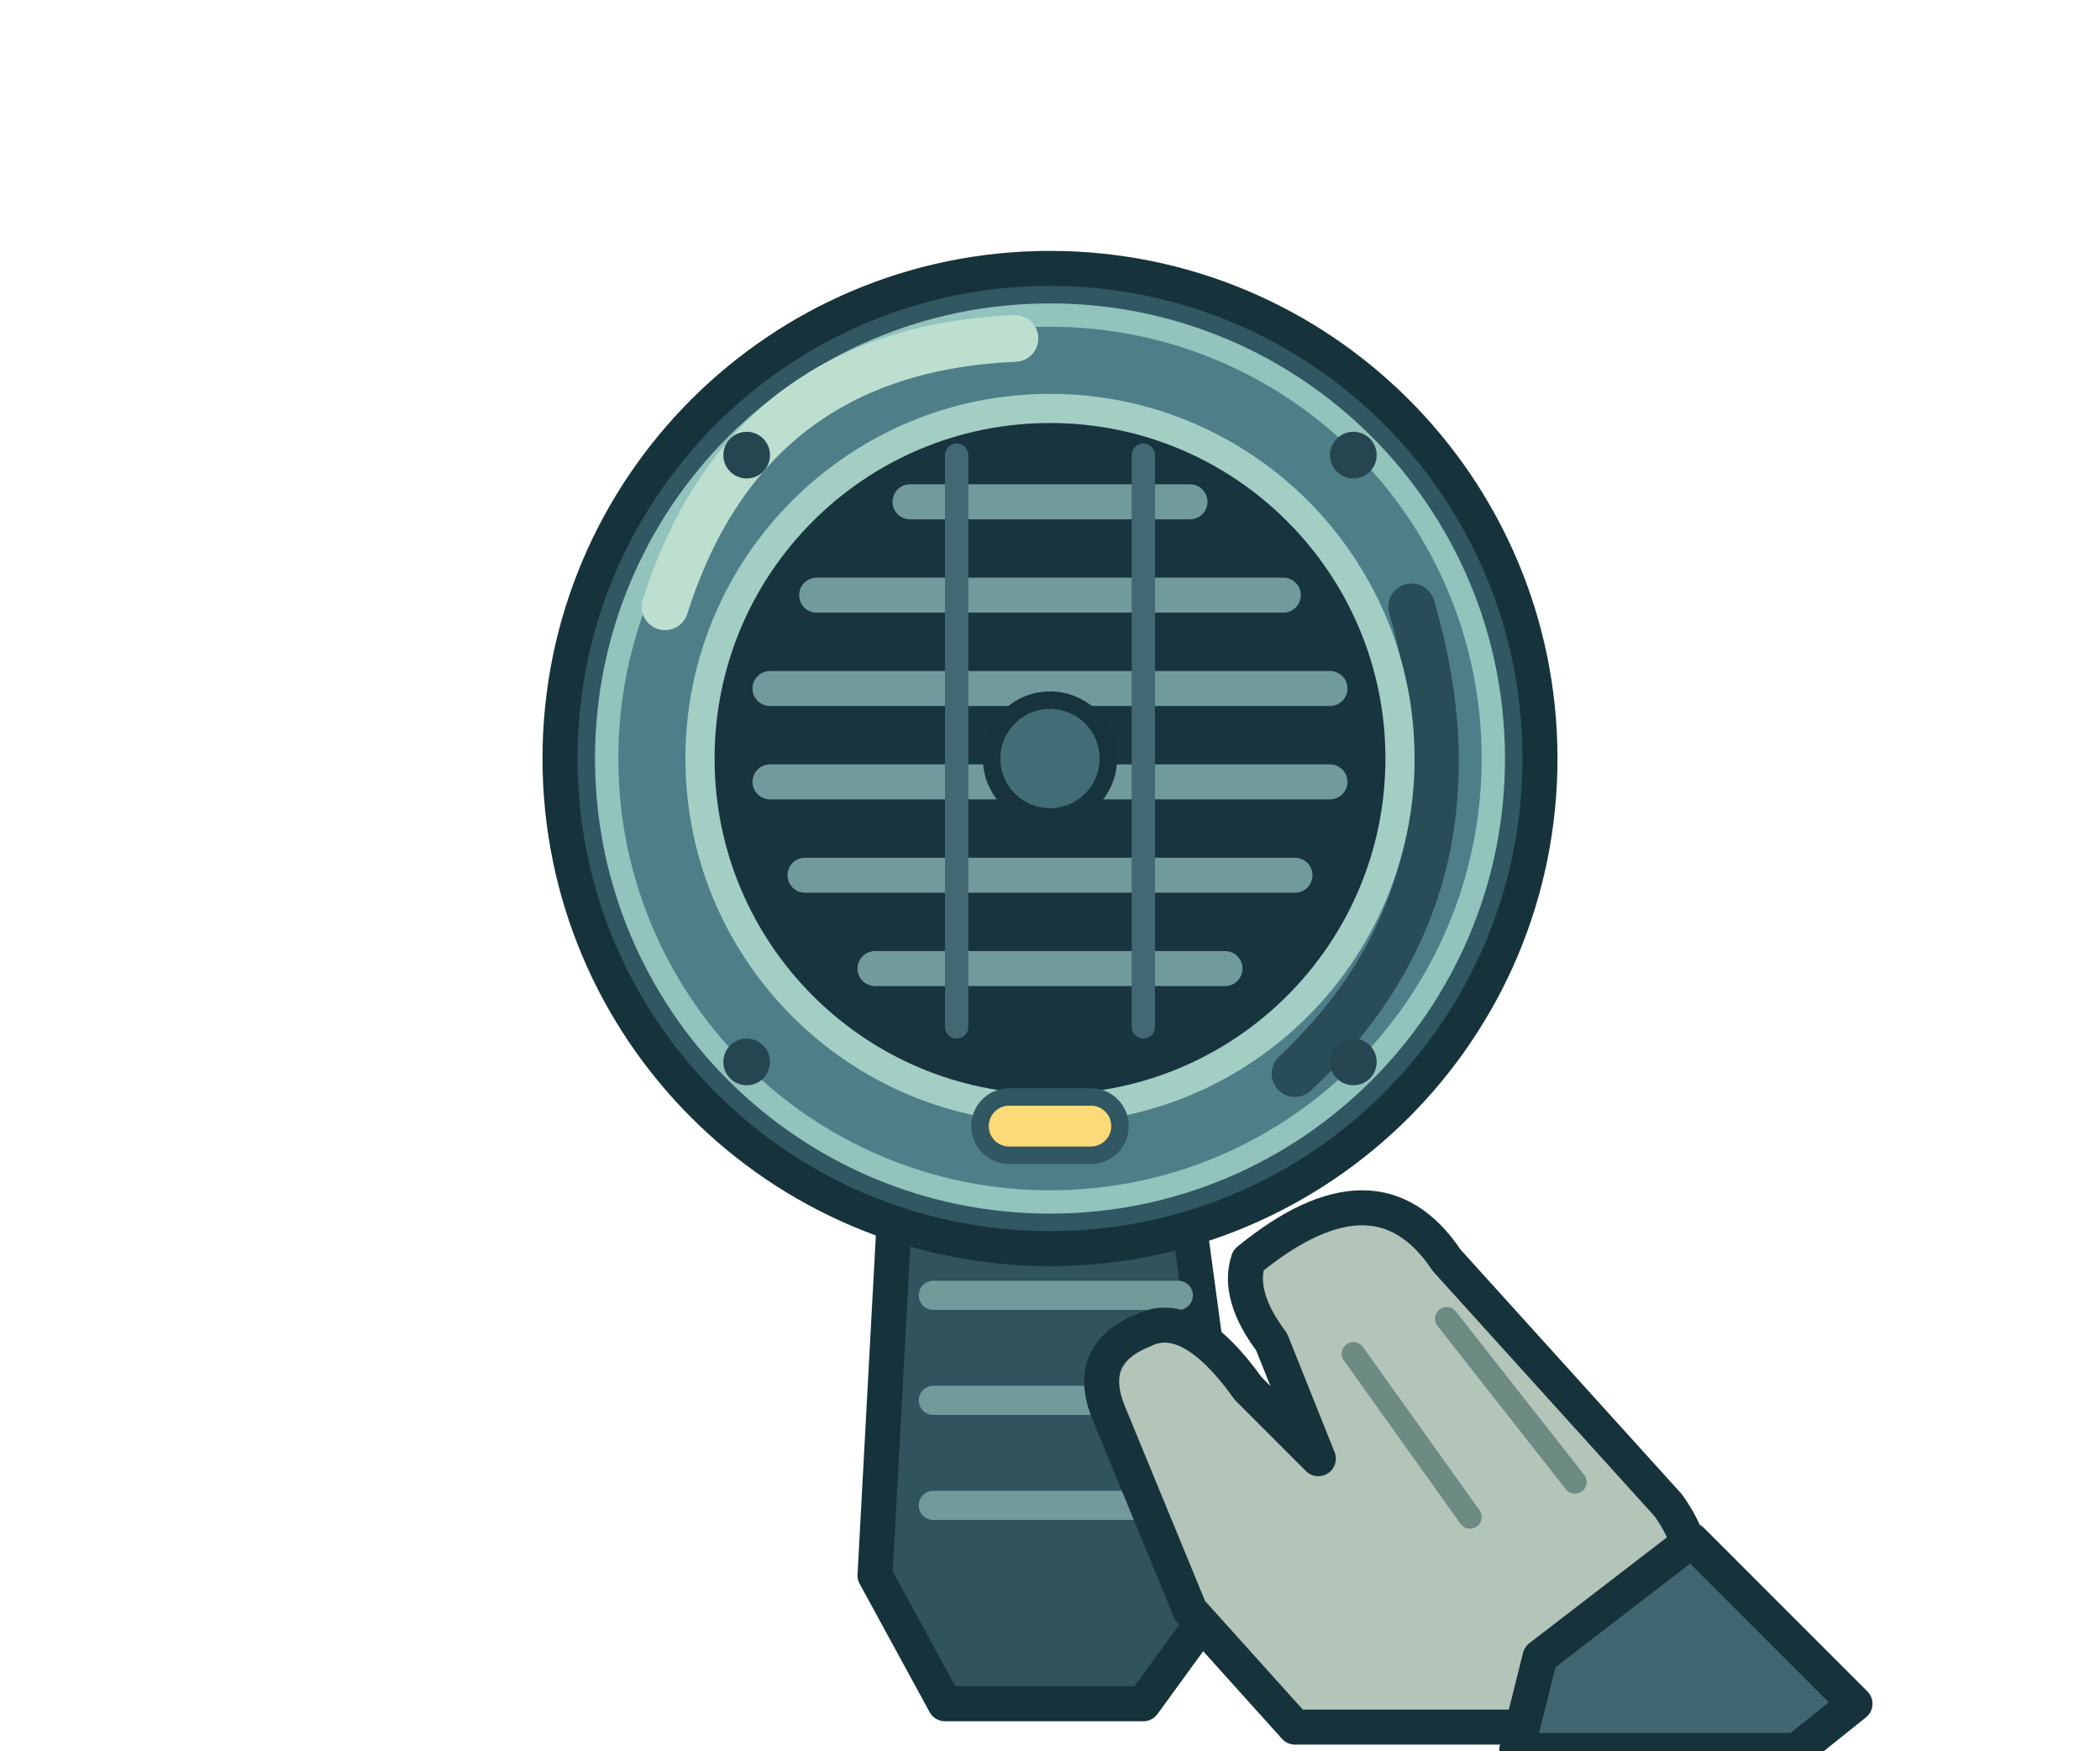
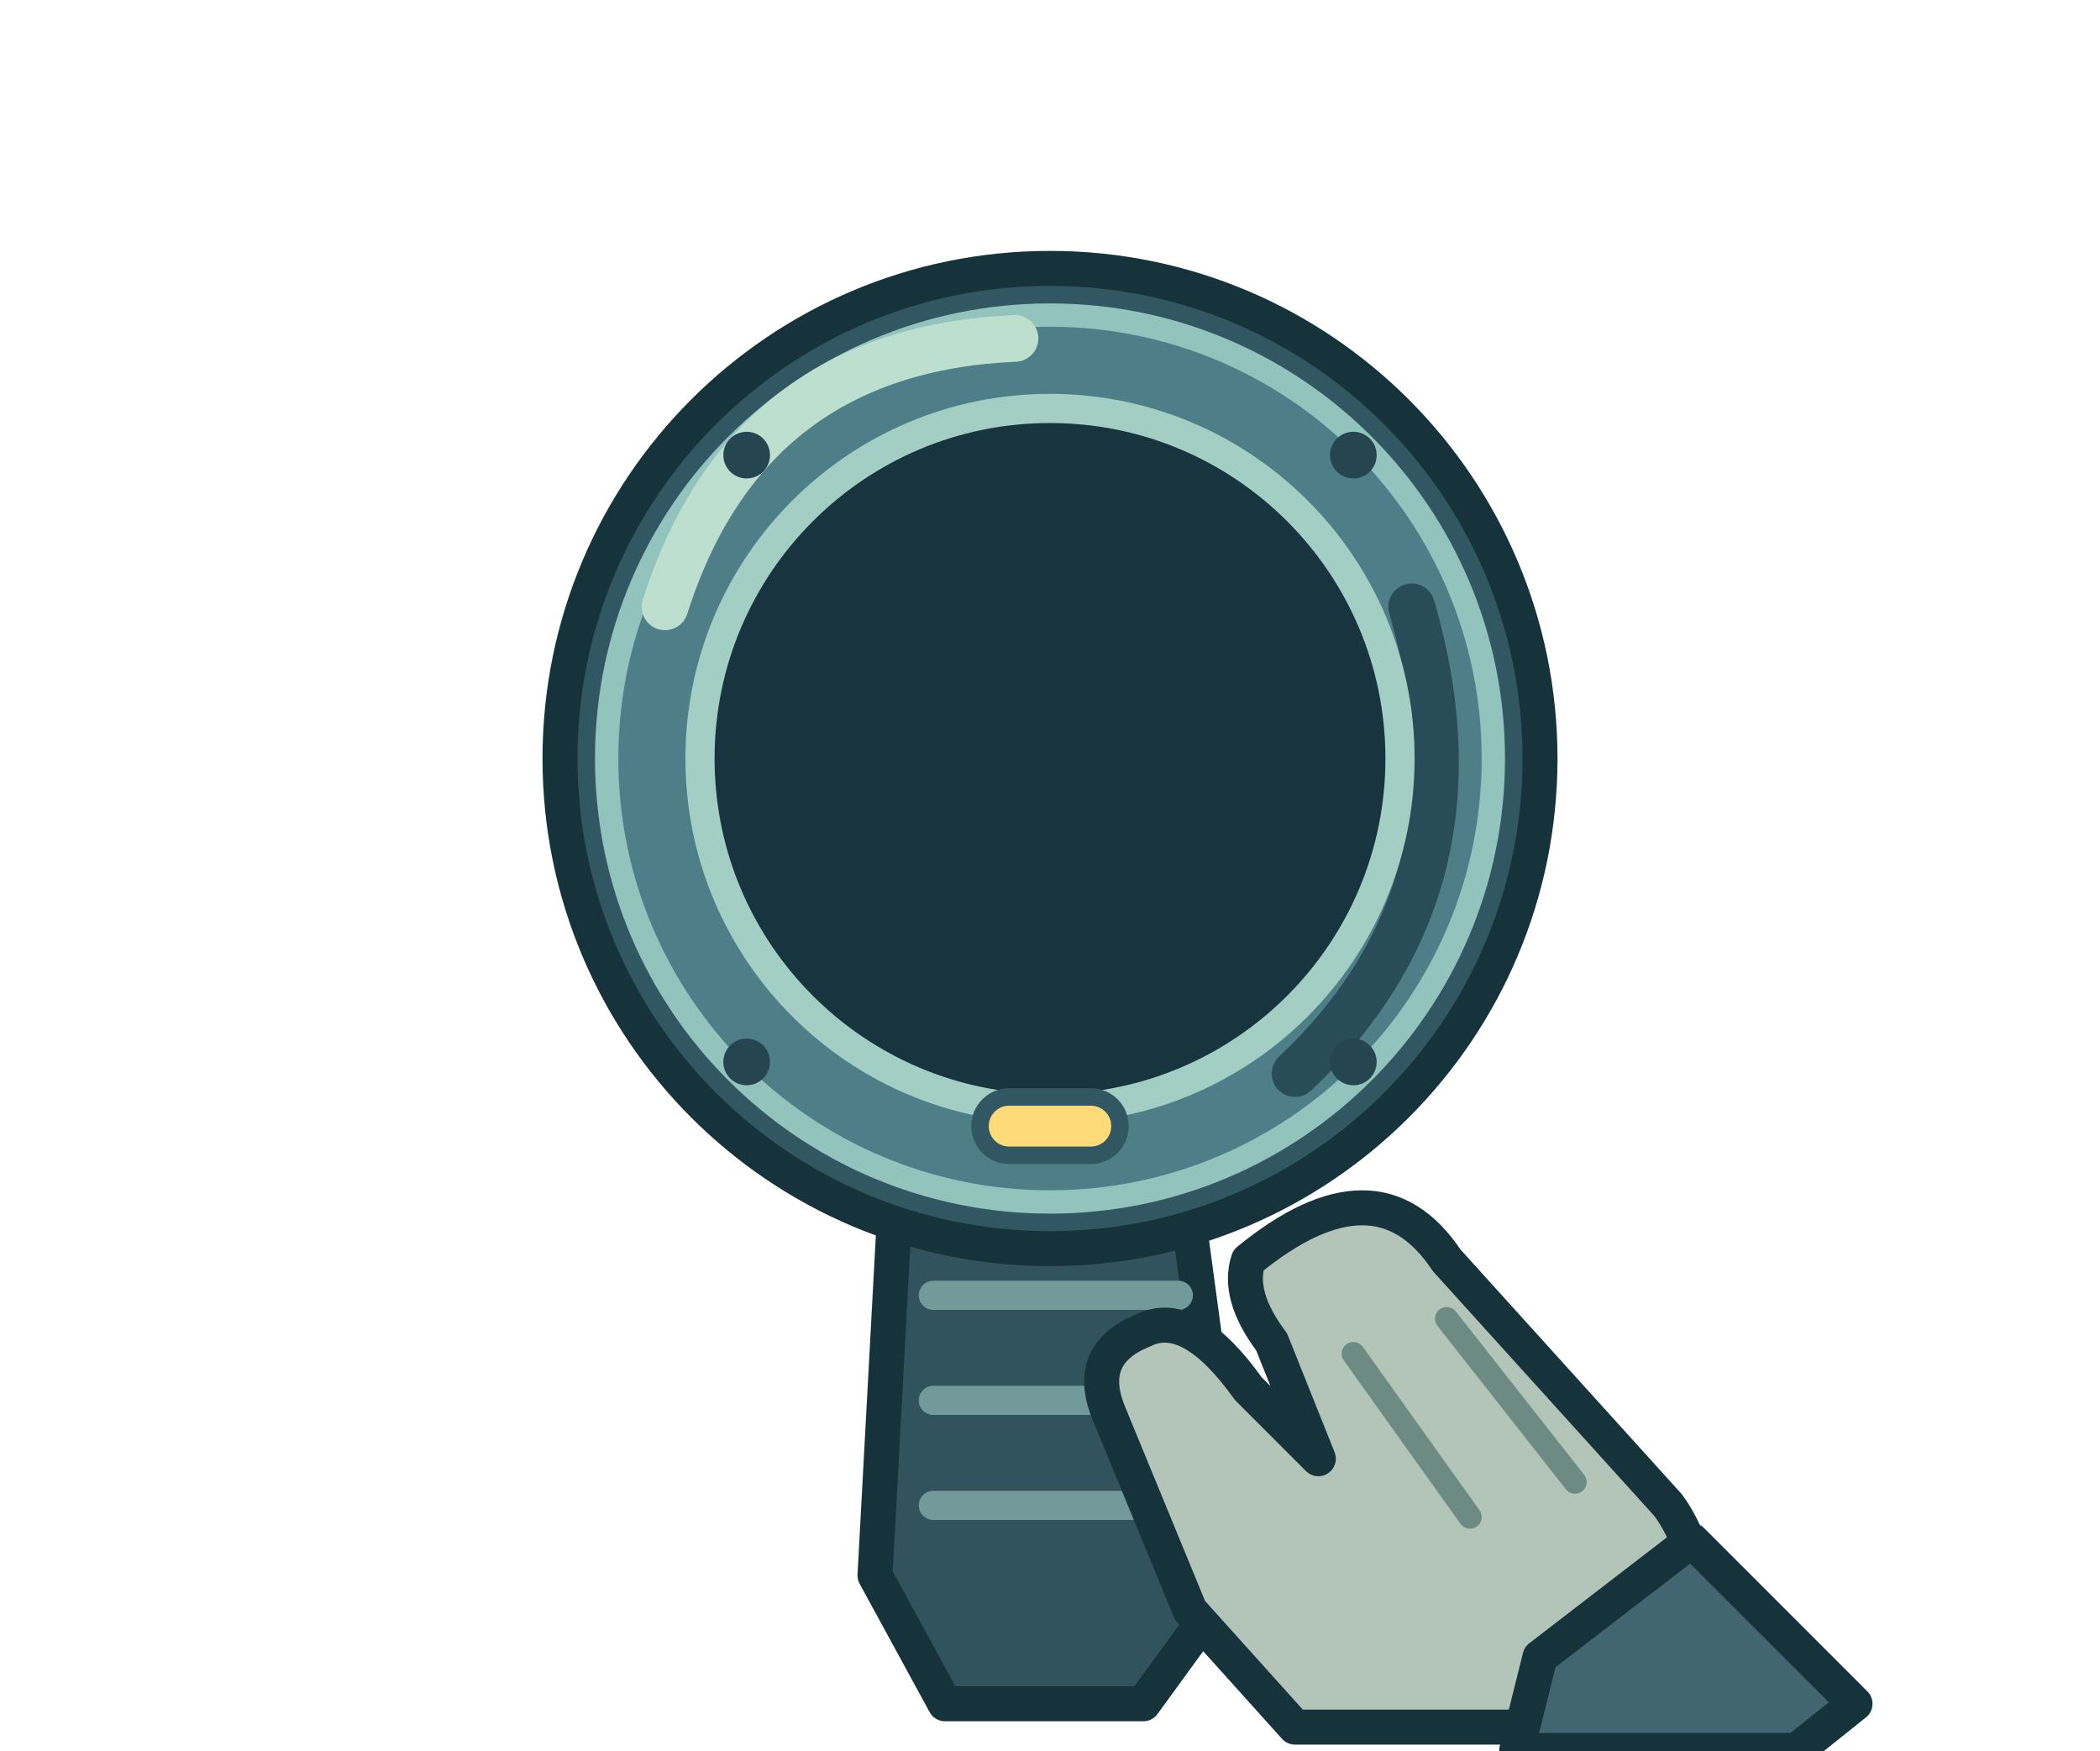
<svg xmlns="http://www.w3.org/2000/svg" viewBox="0 0 180 150" role="img" aria-labelledby="title desc">
  <g stroke="#16333b" stroke-width="3" stroke-linejoin="round" stroke-linecap="round">
    <path d="M77 98H101L106 135L98 146H81L75 135Z" fill="#31535e" />
    <path d="M80 111H101M80 120H102M80 129H103" fill="none" stroke="#729a9a" stroke-width="2.5" />
    <circle cx="90" cy="65" r="42" fill="#315762" />
    <circle cx="90" cy="65" r="38" fill="#4e7f89" stroke="#92c3bc" stroke-width="2" />
    <path d="M57 52Q64 30 87 29" fill="none" stroke="#bddfd0" stroke-width="4" />
    <path d="M121 52Q128 76 111 92" fill="none" stroke="#284c58" stroke-width="4" />
    <circle cx="90" cy="65" r="30" fill="#18343e" stroke="#a2cec4" stroke-width="2.5" />
-     <g fill="none" stroke="#719a9d" stroke-width="3">
-       <path d="M78 43H102M70 51H110M66 59H114M66 67H114M69 75H111M75 83H105" />
-       <path d="M82 39V88M98 39V88" stroke="#436773" stroke-width="2" />
-     </g>
-     <circle cx="90" cy="65" r="5" fill="#426d77" stroke="#17343d" stroke-width="1.5" />
    <circle cx="64" cy="39" r="2" fill="#254651" stroke="none" />
    <circle cx="116" cy="39" r="2" fill="#254651" stroke="none" />
    <circle cx="64" cy="91" r="2" fill="#254651" stroke="none" />
    <circle cx="116" cy="91" r="2" fill="#254651" stroke="none" />
    <path d="M107 108Q118 99 124 108L143 129Q148 136 141 142L132 148H111L102 138L95 121Q93 116 98 114Q102 112 107 119L113 125L109 115Q106 111 107 108Z" fill="#b3c4b8" />
    <path d="M116 116L126 130M124 113L135 127" fill="none" stroke="#6d8b83" stroke-width="2" />
    <path d="M132 142L145 132L159 146L154 150H130Z" fill="#416671" />
    <rect x="84" y="94" width="12" height="5" rx="2.5" fill="#ffda78" stroke="#315762" stroke-width="1.5" />
  </g>
</svg>
